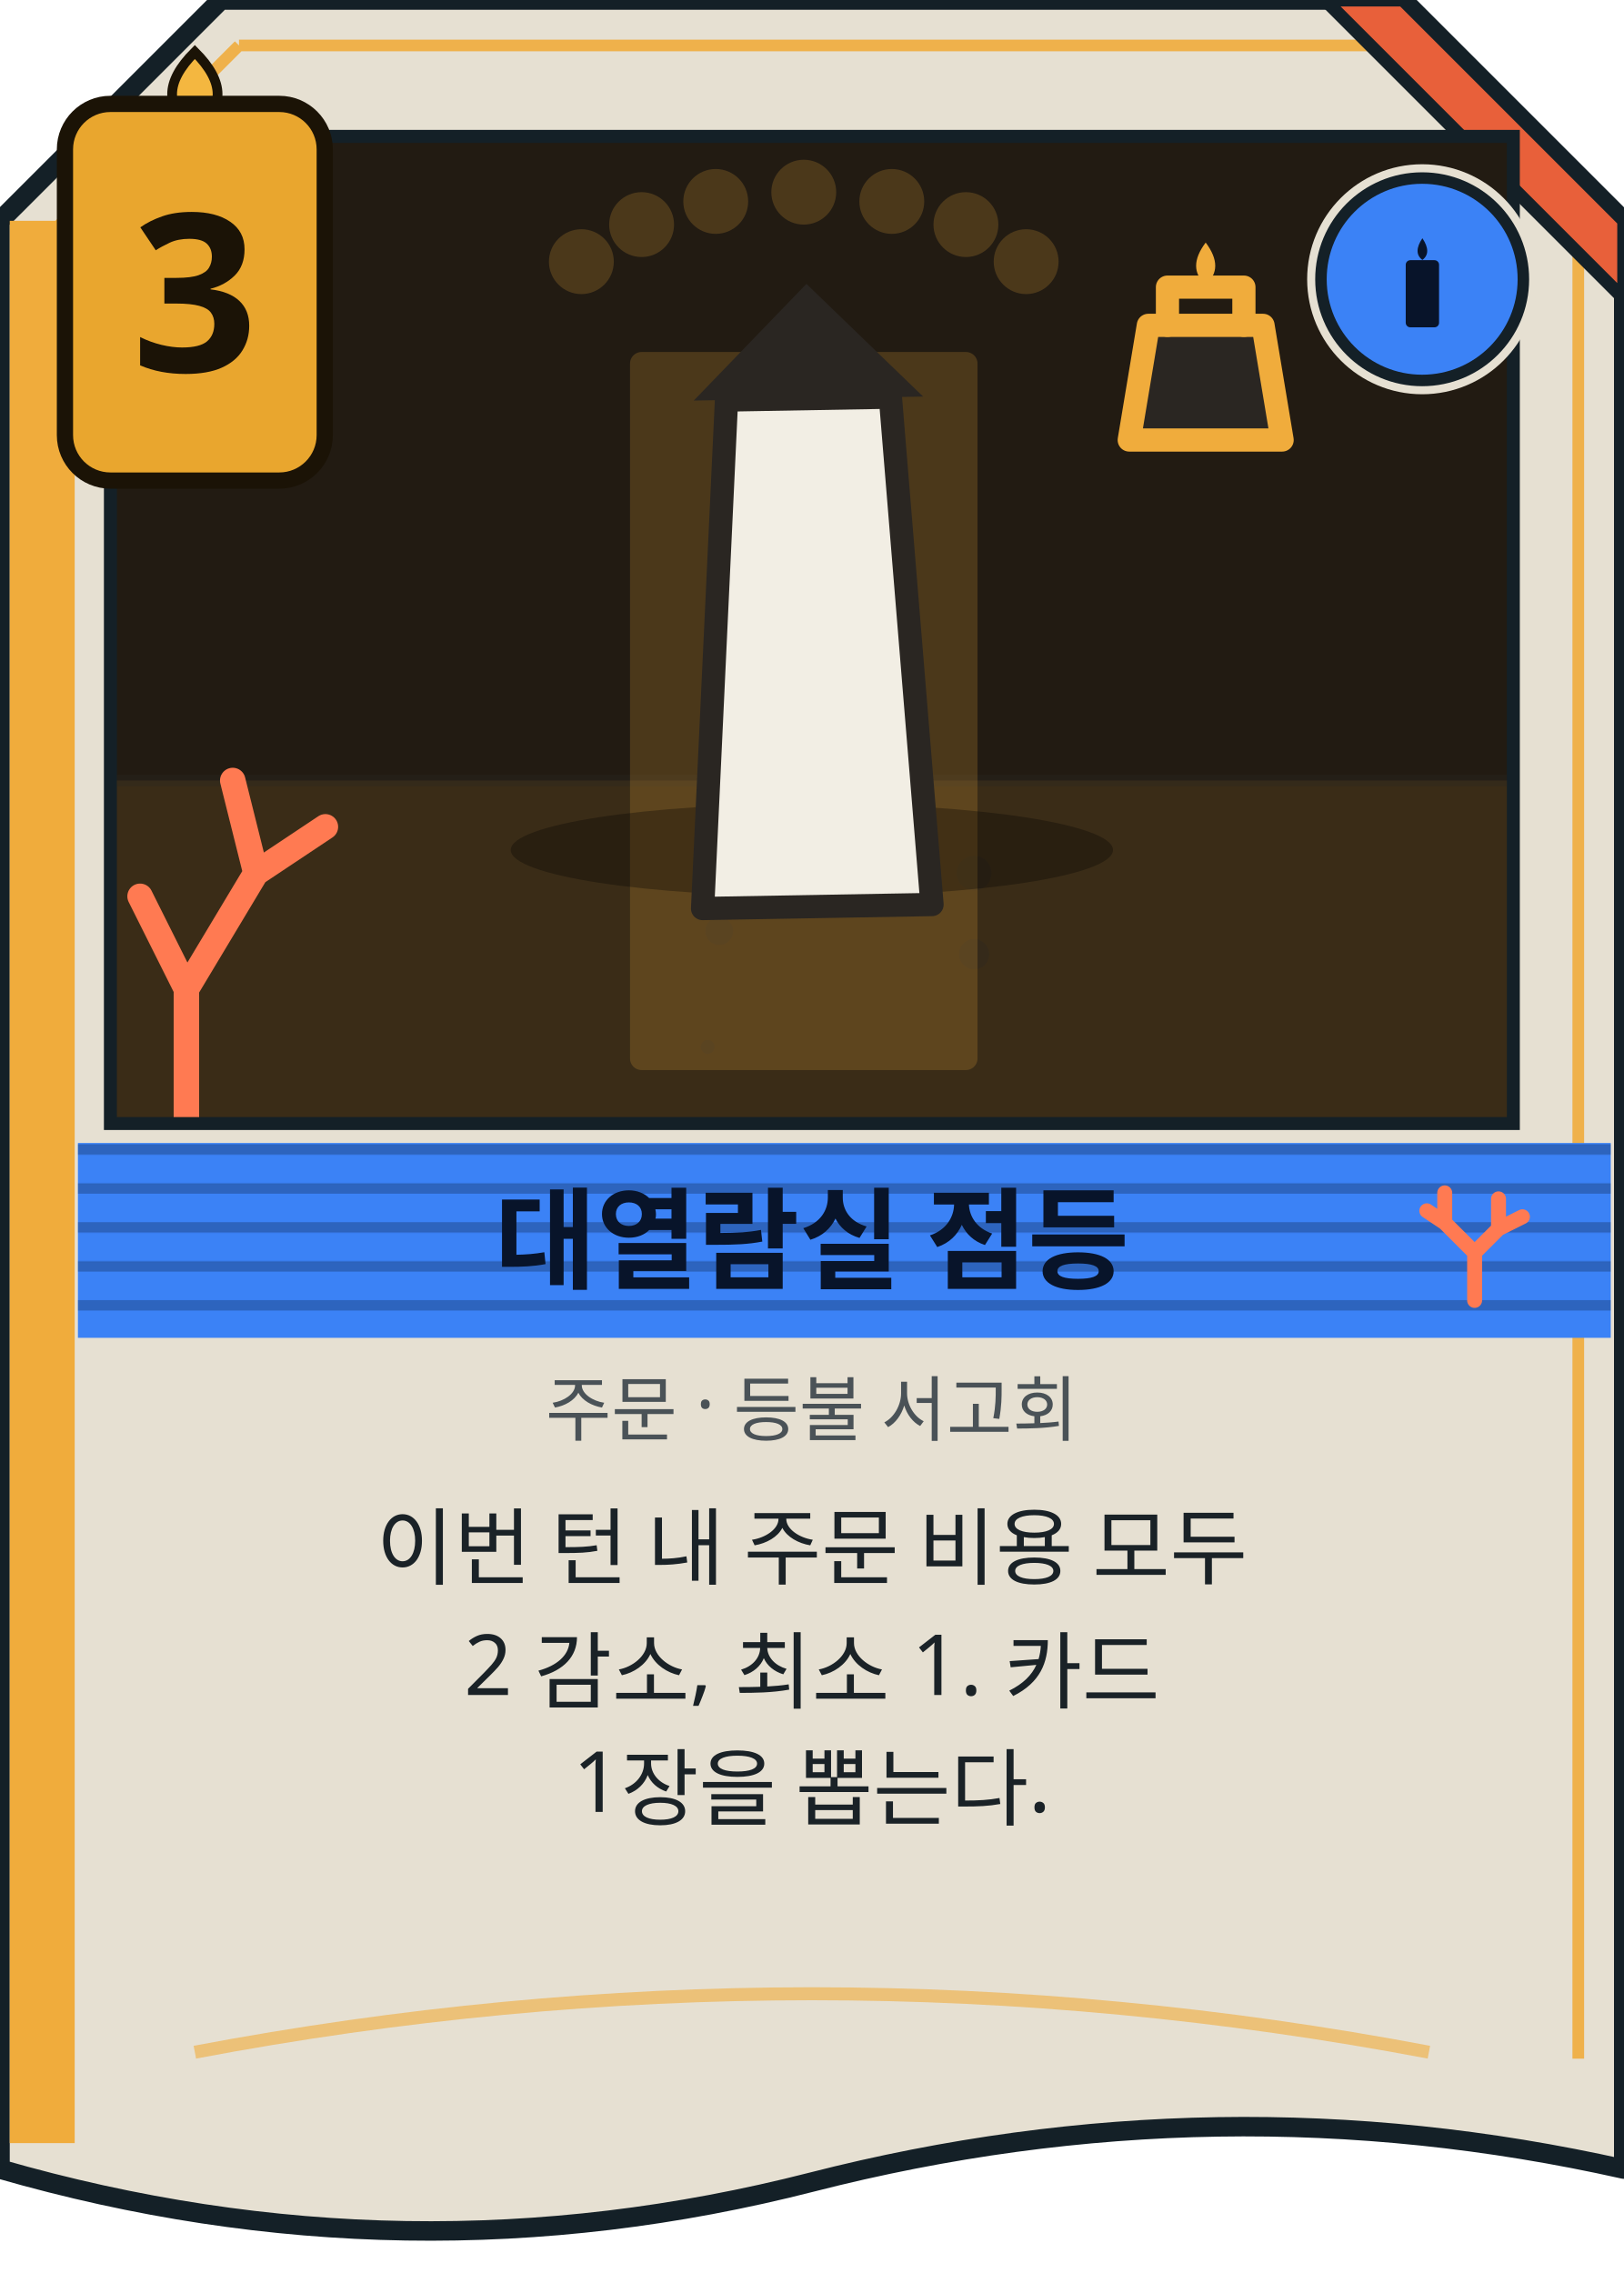
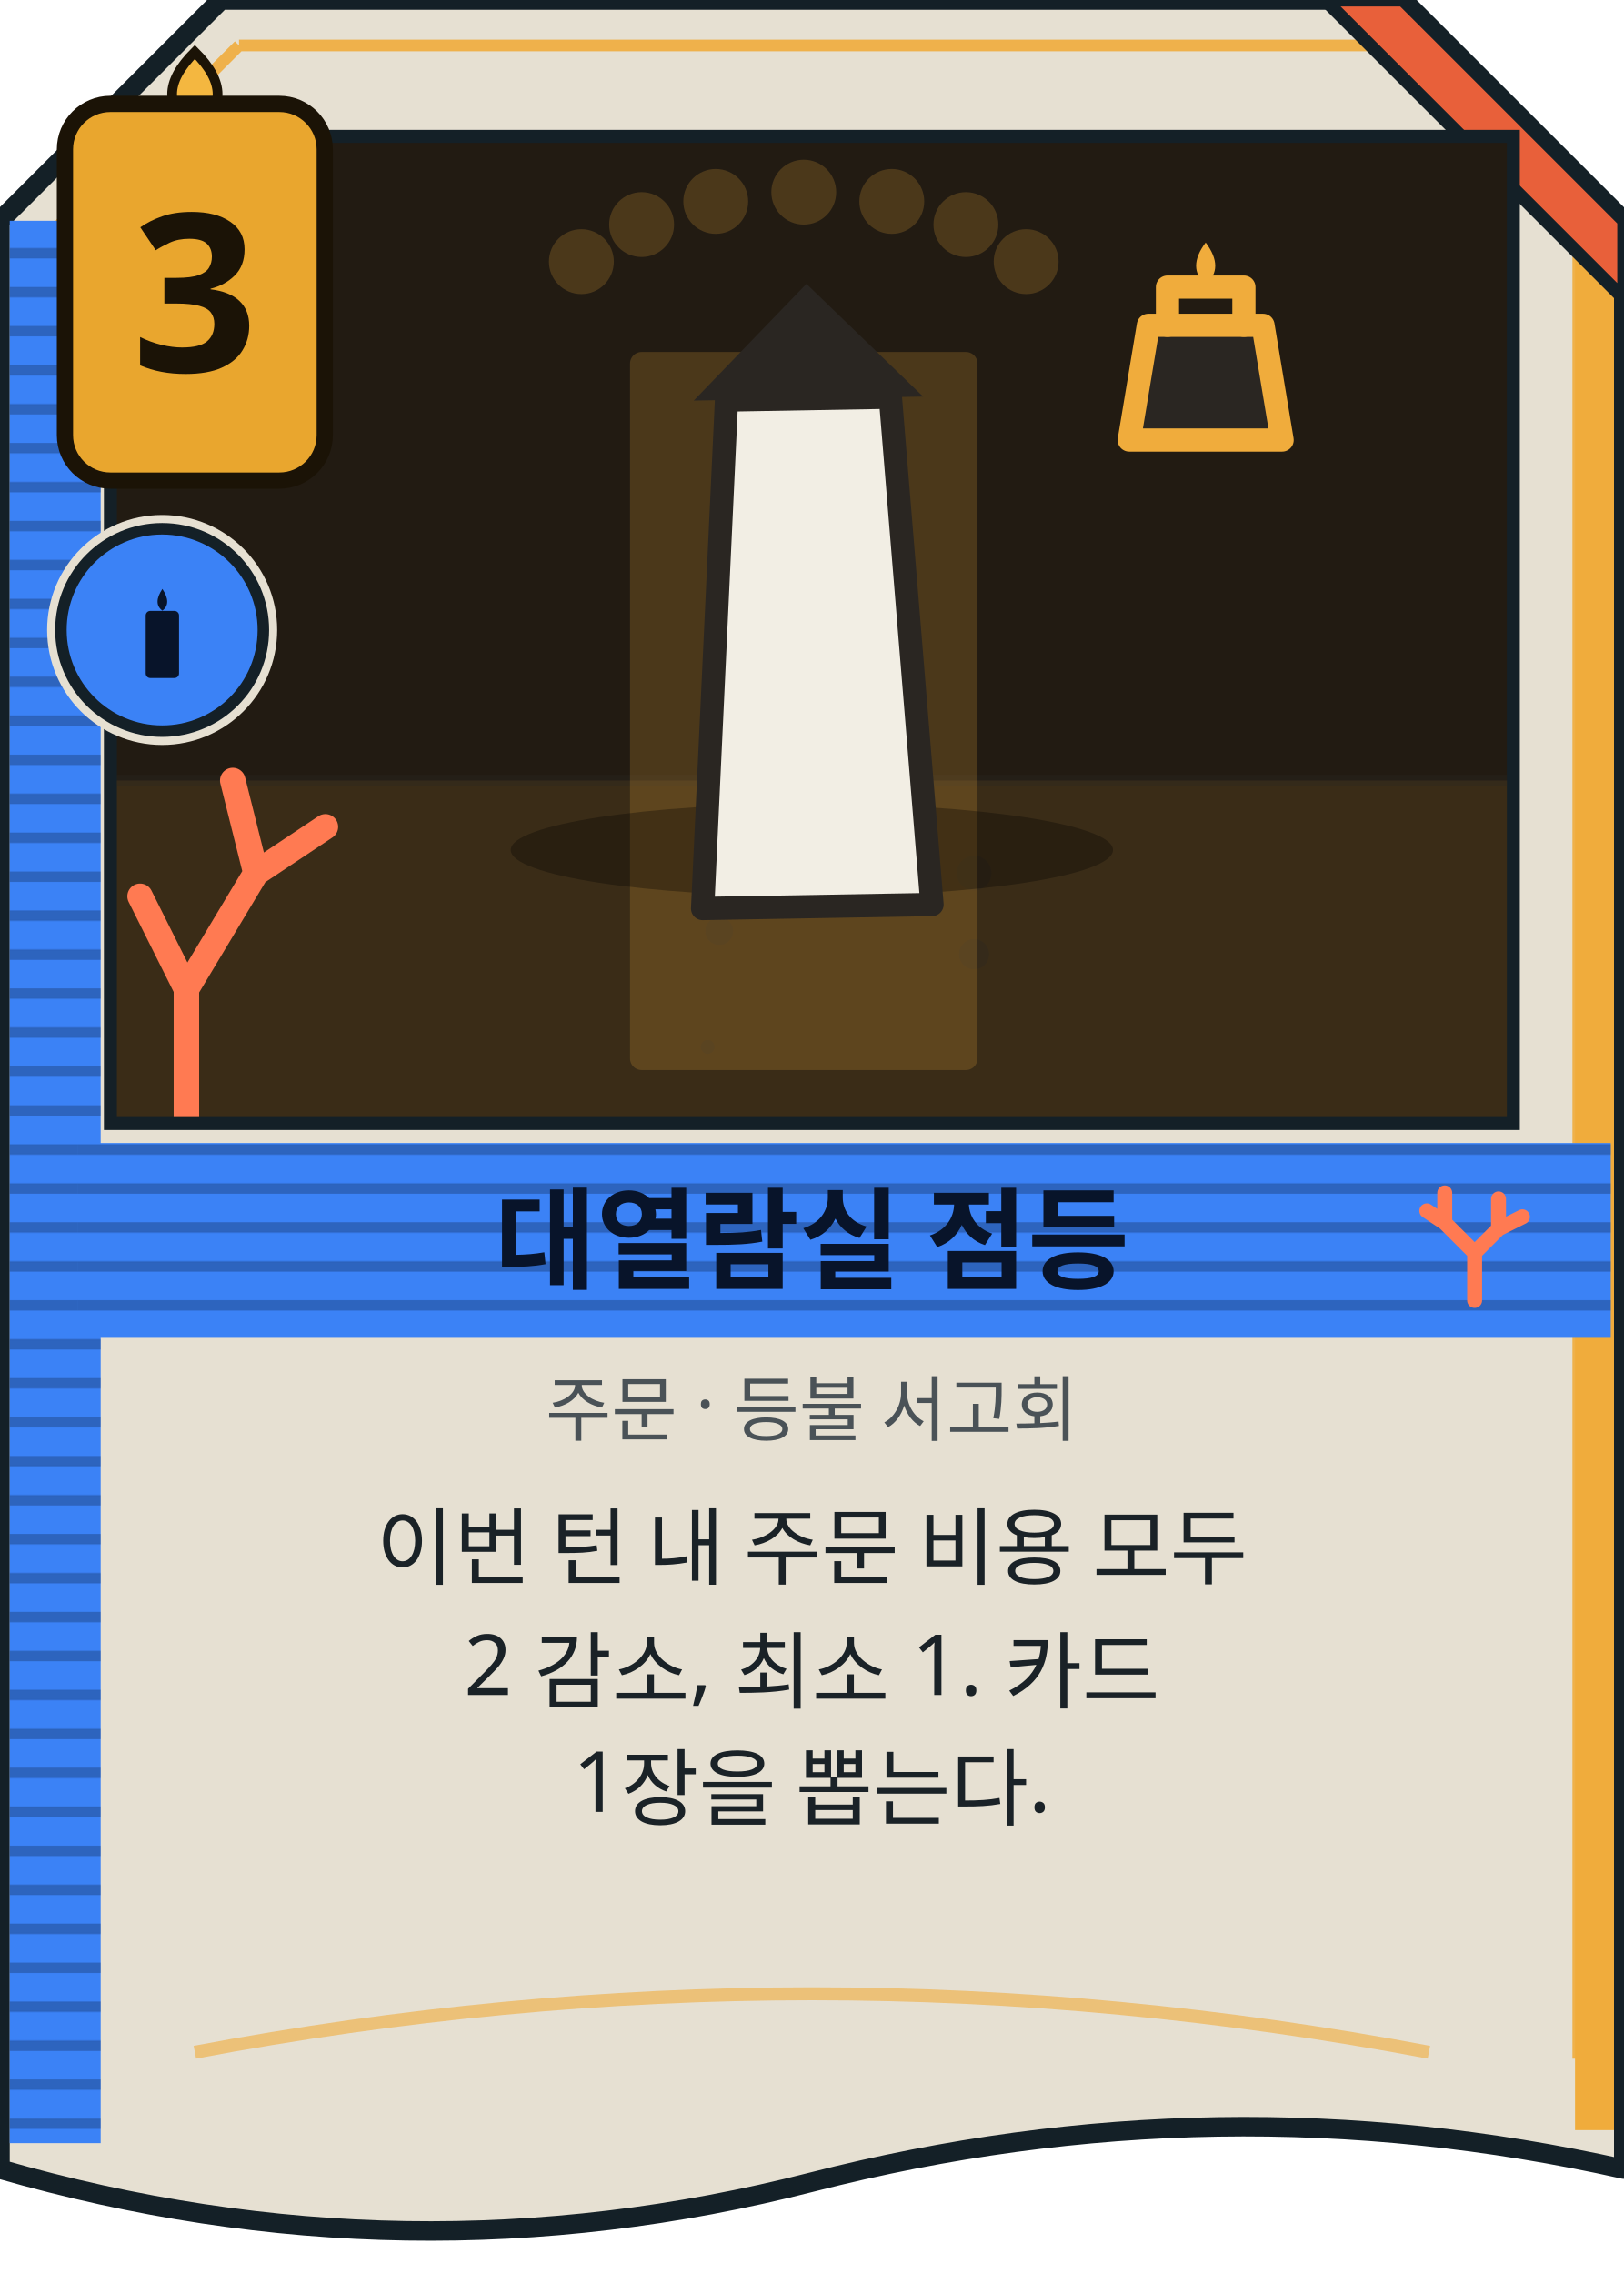
<svg xmlns="http://www.w3.org/2000/svg" viewBox="0 0 250 350" width="250" height="350">
  <path d="M34 0H216L250 34V334Q187.5 320 125 336T0 334V34Z" fill="#E6E0D2" stroke="#142027" stroke-width="3" stroke-linejoin="round" />
  <path d="M36.8 7H213.2L243 36.8V317M7 317V36.8L36.8 7" fill="none" stroke="#F0AC3C" stroke-opacity="0.9" stroke-width="1.8" />
-   <rect x="1.5" y="34" width="10" height="296" fill="#F0AC3C" />
+   <defs>
+     <pattern id="spat-draw" width="12" height="12" patternUnits="userSpaceOnUse">
+       <g opacity="0.28">
+         <path d="M0 3H12M0 9H12" stroke="#08142A" stroke-width="1.6" />
+       </g>
+     </pattern>
+   </defs>
+   <rect x="1.5" y="34" width="14" height="296" fill="#3B82F6" />
+   <rect x="1.5" y="34" width="14" height="296" fill="url(#spat-draw)" />
+   <rect x="242.5" y="38" width="6" height="290" fill="#F0AC3C" />
  <path d="M204 0H216L250 34V46Z" fill="#E8603A" stroke="#142027" stroke-width="2" />
  <rect x="16" y="20" width="218" height="154" fill="#142027" />
  <svg x="18" y="22" width="214" height="150" viewBox="0 0 120 90" preserveAspectRatio="xMidYMid slice" overflow="hidden">
    <rect width="120" height="90" fill="#221B12" />
    <path d="M0 58H120V90H0Z" fill="#F0AC3C" fill-opacity=".12" />
    <path d="M0 58H120" stroke="#2A2622" stroke-opacity=".35" stroke-width="1" />
    <circle cx="74" cy="73" r="1.3" fill="#2A2622" fill-opacity=".3" />
    <circle cx="53" cy="67" r="1.6" fill="#2A2622" fill-opacity=".3" />
    <circle cx="74" cy="66" r="1.5" fill="#2A2622" fill-opacity=".3" />
    <circle cx="51" cy="81" r="0.6" fill="#2A2622" fill-opacity=".3" />
    <circle cx="52" cy="71" r="1.2" fill="#2A2622" fill-opacity=".3" />
    <circle cx="56" cy="67" r="1.3" fill="#2A2622" fill-opacity=".3" />
    <g opacity=".2">
      <g transform="translate(59.3 44.0) rotate(0) scale(40.0)" stroke-width="0.050" stroke-linejoin="round" stroke-linecap="round">
        <path d="M-.35-.55H.35V.95H-.35Z" fill="#F0AC3C" stroke="#F0AC3C" />
        <g fill="#F0AC3C">
          <circle cx="-0.48" cy="-0.77" r=".07" />
          <circle cx="-0.35" cy="-0.85" r=".07" />
          <circle cx="-0.19" cy="-0.90" r=".07" />
          <circle cx="0.00" cy="-0.92" r=".07" />
          <circle cx="0.19" cy="-0.90" r=".07" />
          <circle cx="0.35" cy="-0.85" r=".07" />
          <circle cx="0.48" cy="-0.77" r=".07" />
        </g>
      </g>
    </g>
    <ellipse cx="60" cy="64" rx="26" ry="4" fill="#000" fill-opacity=".3" />
    <g transform="translate(60.0 42.0) rotate(-1) scale(28.3)" stroke-width="0.071" stroke-linejoin="round" stroke-linecap="round">
      <path d="M-.35.95L-.25-.6H.25L.35.95Z" fill="#F2EEE4" stroke="#2A2622" />
      <path d="M-.35-.6H.35L0-.95Z" fill="#2A2622" />
    </g>
    <g transform="translate(94.0 22.0) rotate(0) scale(11.0)" stroke-width="0.182" stroke-linejoin="round" stroke-linecap="round">
      <path d="M-.45-.3H.45L.6.6H-.6Z" fill="#2A2622" stroke="#F0AC3C" />
      <path d="M-.3-.3V-.6H.3V-.3" fill="none" stroke="#F0AC3C" />
      <path d="M0-.95Q.15-.75 0-.62Q-.15-.75 0-.95Z" fill="#F0AC3C" />
    </g>
    <path d="M6 90V76L2 68M6 76L12 66L10 58M12 66L18 62" fill="none" stroke="#FF7A52" stroke-width="2.2" stroke-linecap="round" />
  </svg>
  <defs>
    <pattern id="pat-draw" width="12" height="12" patternUnits="userSpaceOnUse">
      <g opacity="0.28">
        <path d="M0 3H12M0 9H12" stroke="#08142A" stroke-width="1.6" />
      </g>
    </pattern>
  </defs>
  <rect x="12" y="176" width="236" height="30" fill="#3B82F6" />
  <rect x="12" y="176" width="236" height="30" fill="url(#pat-draw)" />
  <text x="125" y="197.12" text-anchor="middle" font-size="17" font-weight="700" fill="#08142A" font-family="'Noto Sans KR','Malgun Gothic','Apple SD Gothic Neo',system-ui,sans-serif">대열람실 점등</text>
-   <g transform="translate(202 26) scale(0.7083333)">
+   <g transform="translate(8 80) scale(0.7083333)">
    <path d="M24 2A22 22 0 1 1 23.9 2Z" fill="none" stroke="#E6E0D2" stroke-width="6" stroke-linejoin="round" />
    <path d="M24 2A22 22 0 1 1 23.9 2Z" fill="#3B82F6" stroke="#142027" stroke-width="2.5" stroke-linejoin="round" />
    <g transform="translate(24.0 24.0) rotate(0) scale(10.5)" stroke-width="0.190" stroke-linejoin="round" stroke-linecap="round">
      <rect x="-.25" y="-.3" width=".5" height="1.2" fill="#08142A" stroke="#08142A" />
      <path d="M0-.85Q.2-.55 0-.4Q-.2-.55 0-.85Z" fill="#08142A" />
    </g>
  </g>
  <g transform="translate(216 180) scale(.46)">
    <path d="M24 44V28M24 28L14 18V8M24 28L32 20L32 10M14 18L8 14M32 20L40 16" fill="none" stroke="#FF7A52" stroke-width="5" stroke-linecap="round" stroke-linejoin="round" />
  </g>
  <text x="125" y="221" text-anchor="middle" font-size="11" fill="#4A5257" font-family="'Noto Sans KR','Malgun Gothic','Apple SD Gothic Neo',system-ui,sans-serif">주문 · 등불 서고회</text>
  <text x="125" y="243" text-anchor="middle" font-size="13" fill="#1A2227" font-family="'Noto Sans KR','Malgun Gothic','Apple SD Gothic Neo',system-ui,sans-serif">이번 턴 내 주문 비용 모두</text>
  <text x="125" y="261" text-anchor="middle" font-size="13" fill="#1A2227" font-family="'Noto Sans KR','Malgun Gothic','Apple SD Gothic Neo',system-ui,sans-serif">2 감소, 최소 1. 카드</text>
  <text x="125" y="279" text-anchor="middle" font-size="13" fill="#1A2227" font-family="'Noto Sans KR','Malgun Gothic','Apple SD Gothic Neo',system-ui,sans-serif">1장을 뽑는다.</text>
  <g transform="translate(10 16)">
    <path d="M20 -8Q27 -1 20 4Q13 -1 20 -8Z" fill="#F4B740" stroke="#1B1306" stroke-width="1.5" />
    <rect width="40" height="58" rx="7" fill="#E9A62E" stroke="#1B1306" stroke-width="2.5" />
    <text x="20" y="41.24" text-anchor="middle" font-size="34" font-weight="800" fill="#1B1306" font-family="'Noto Sans KR','Malgun Gothic','Apple SD Gothic Neo',system-ui,sans-serif">3</text>
  </g>
  <path d="M30 316Q125 298 220 316" fill="none" stroke="#F0AC3C" stroke-width="2" opacity=".6" />
</svg>
